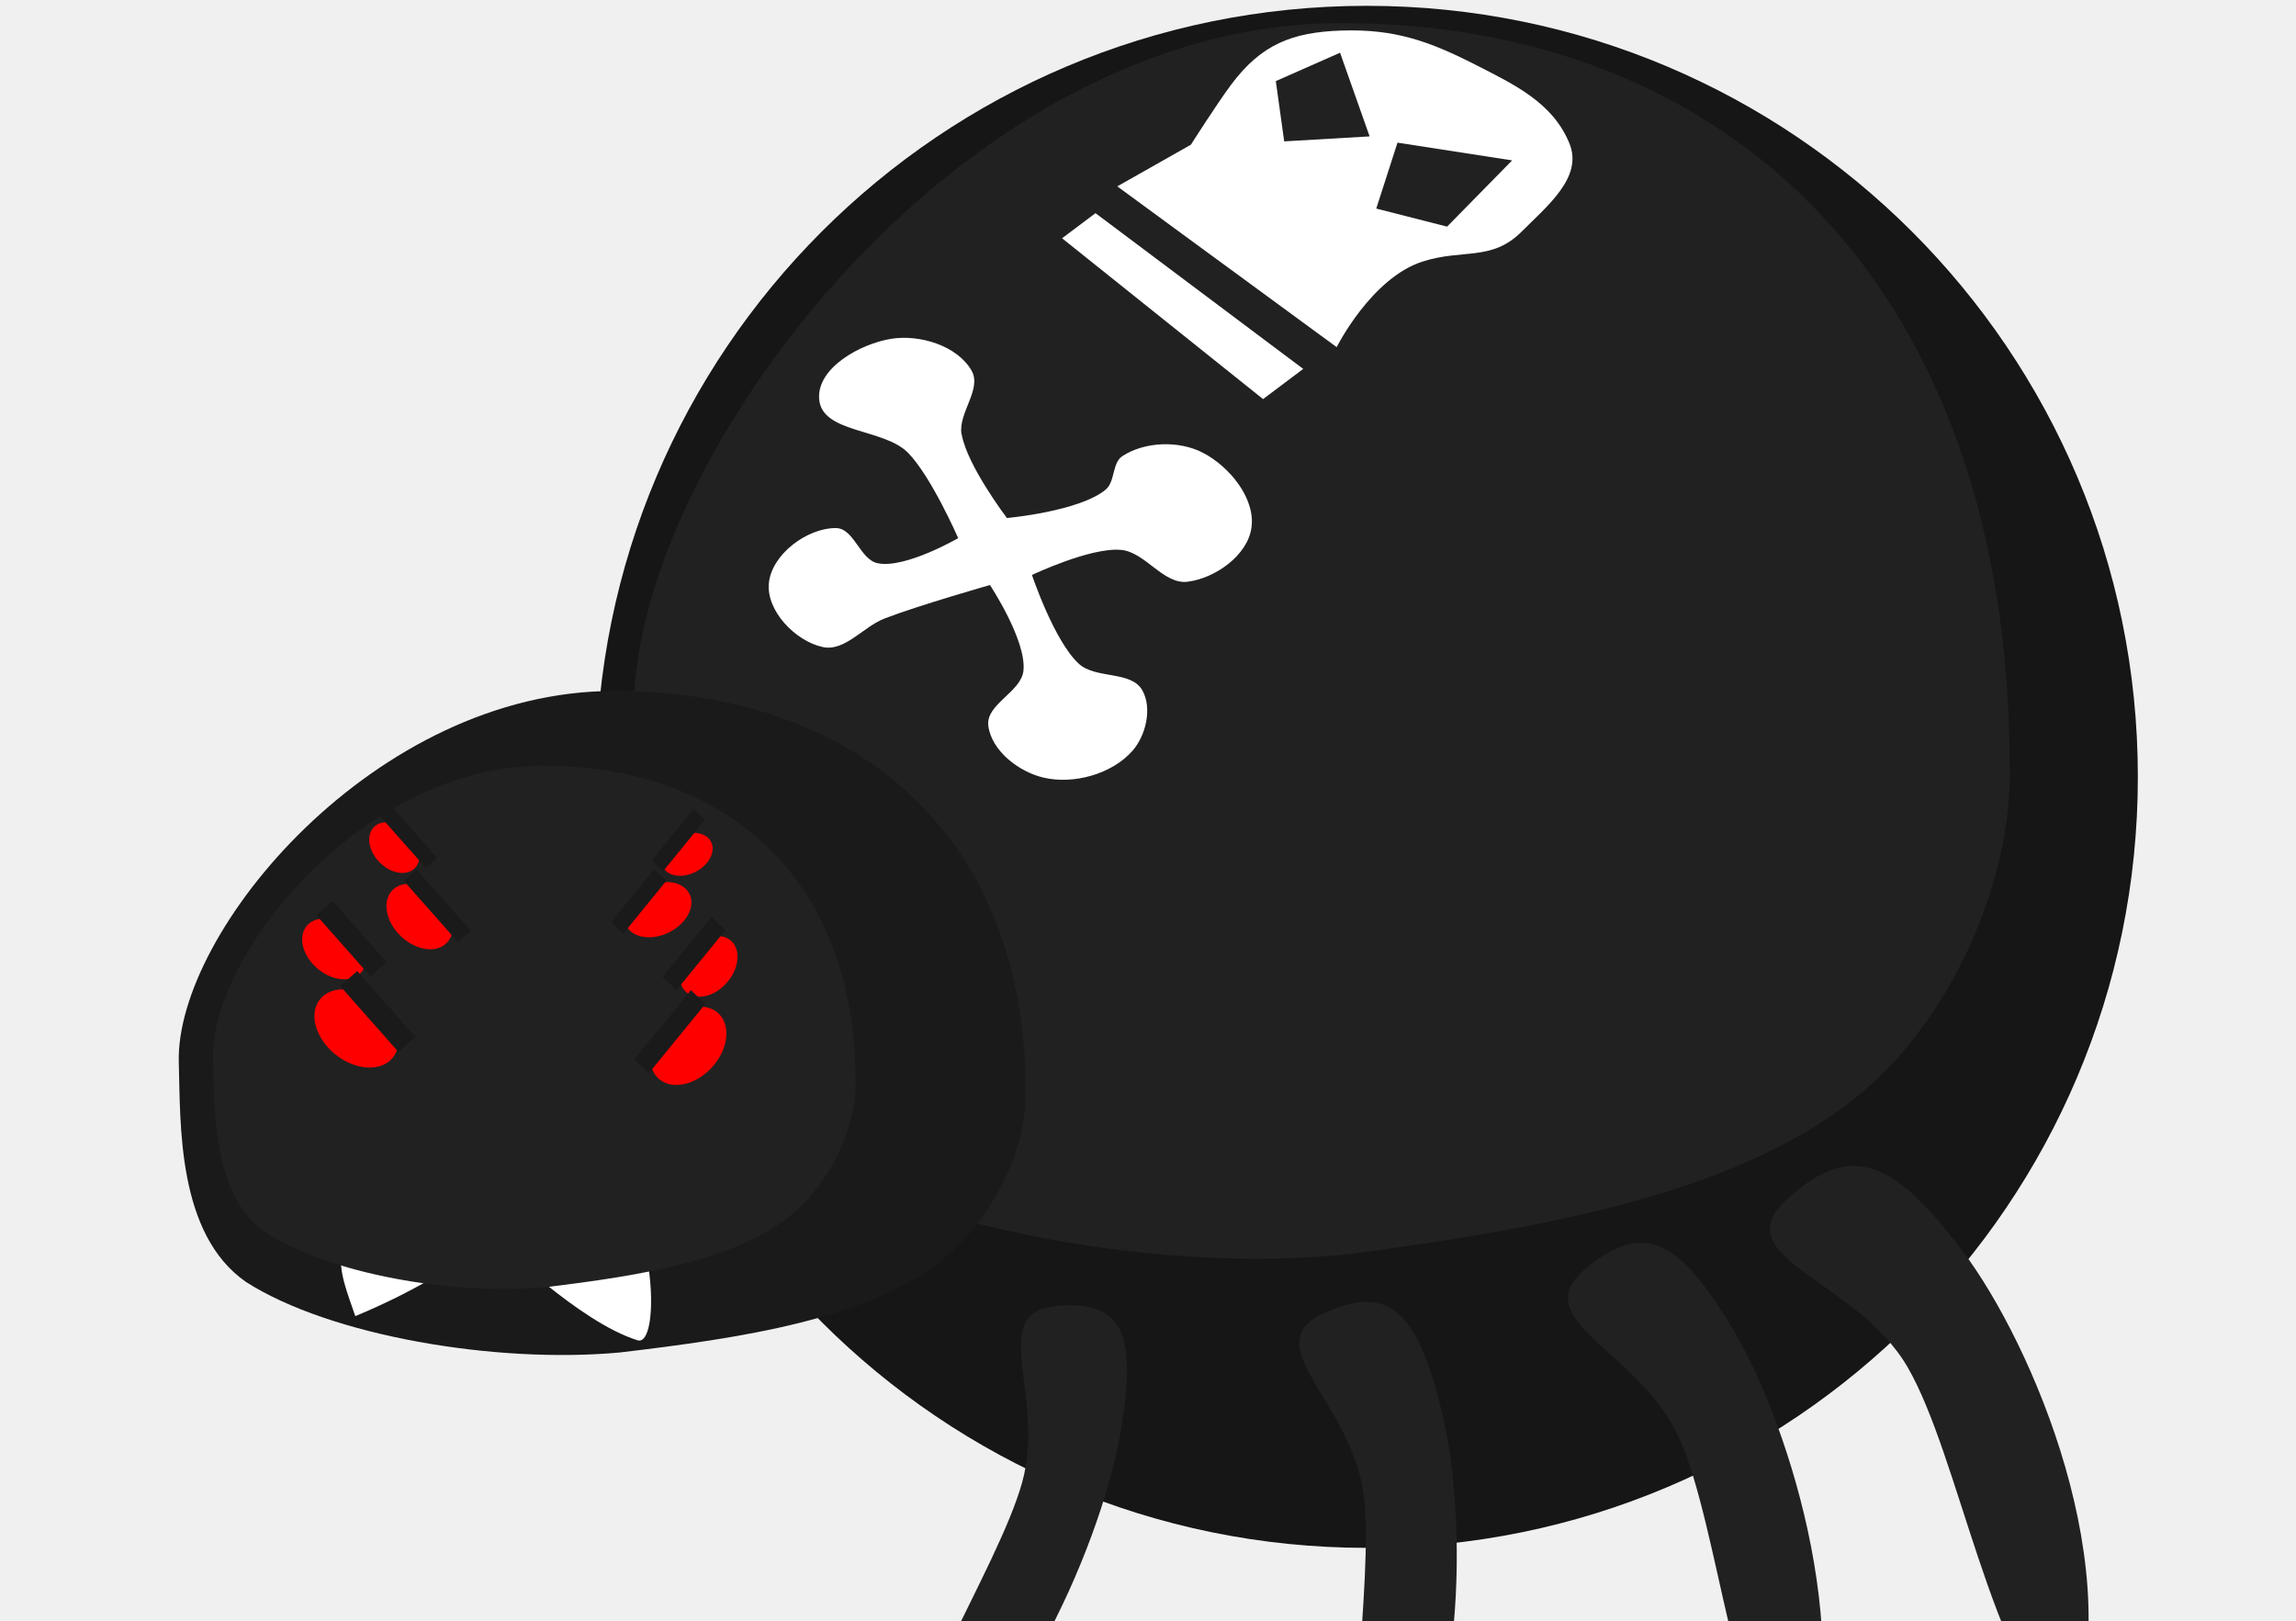
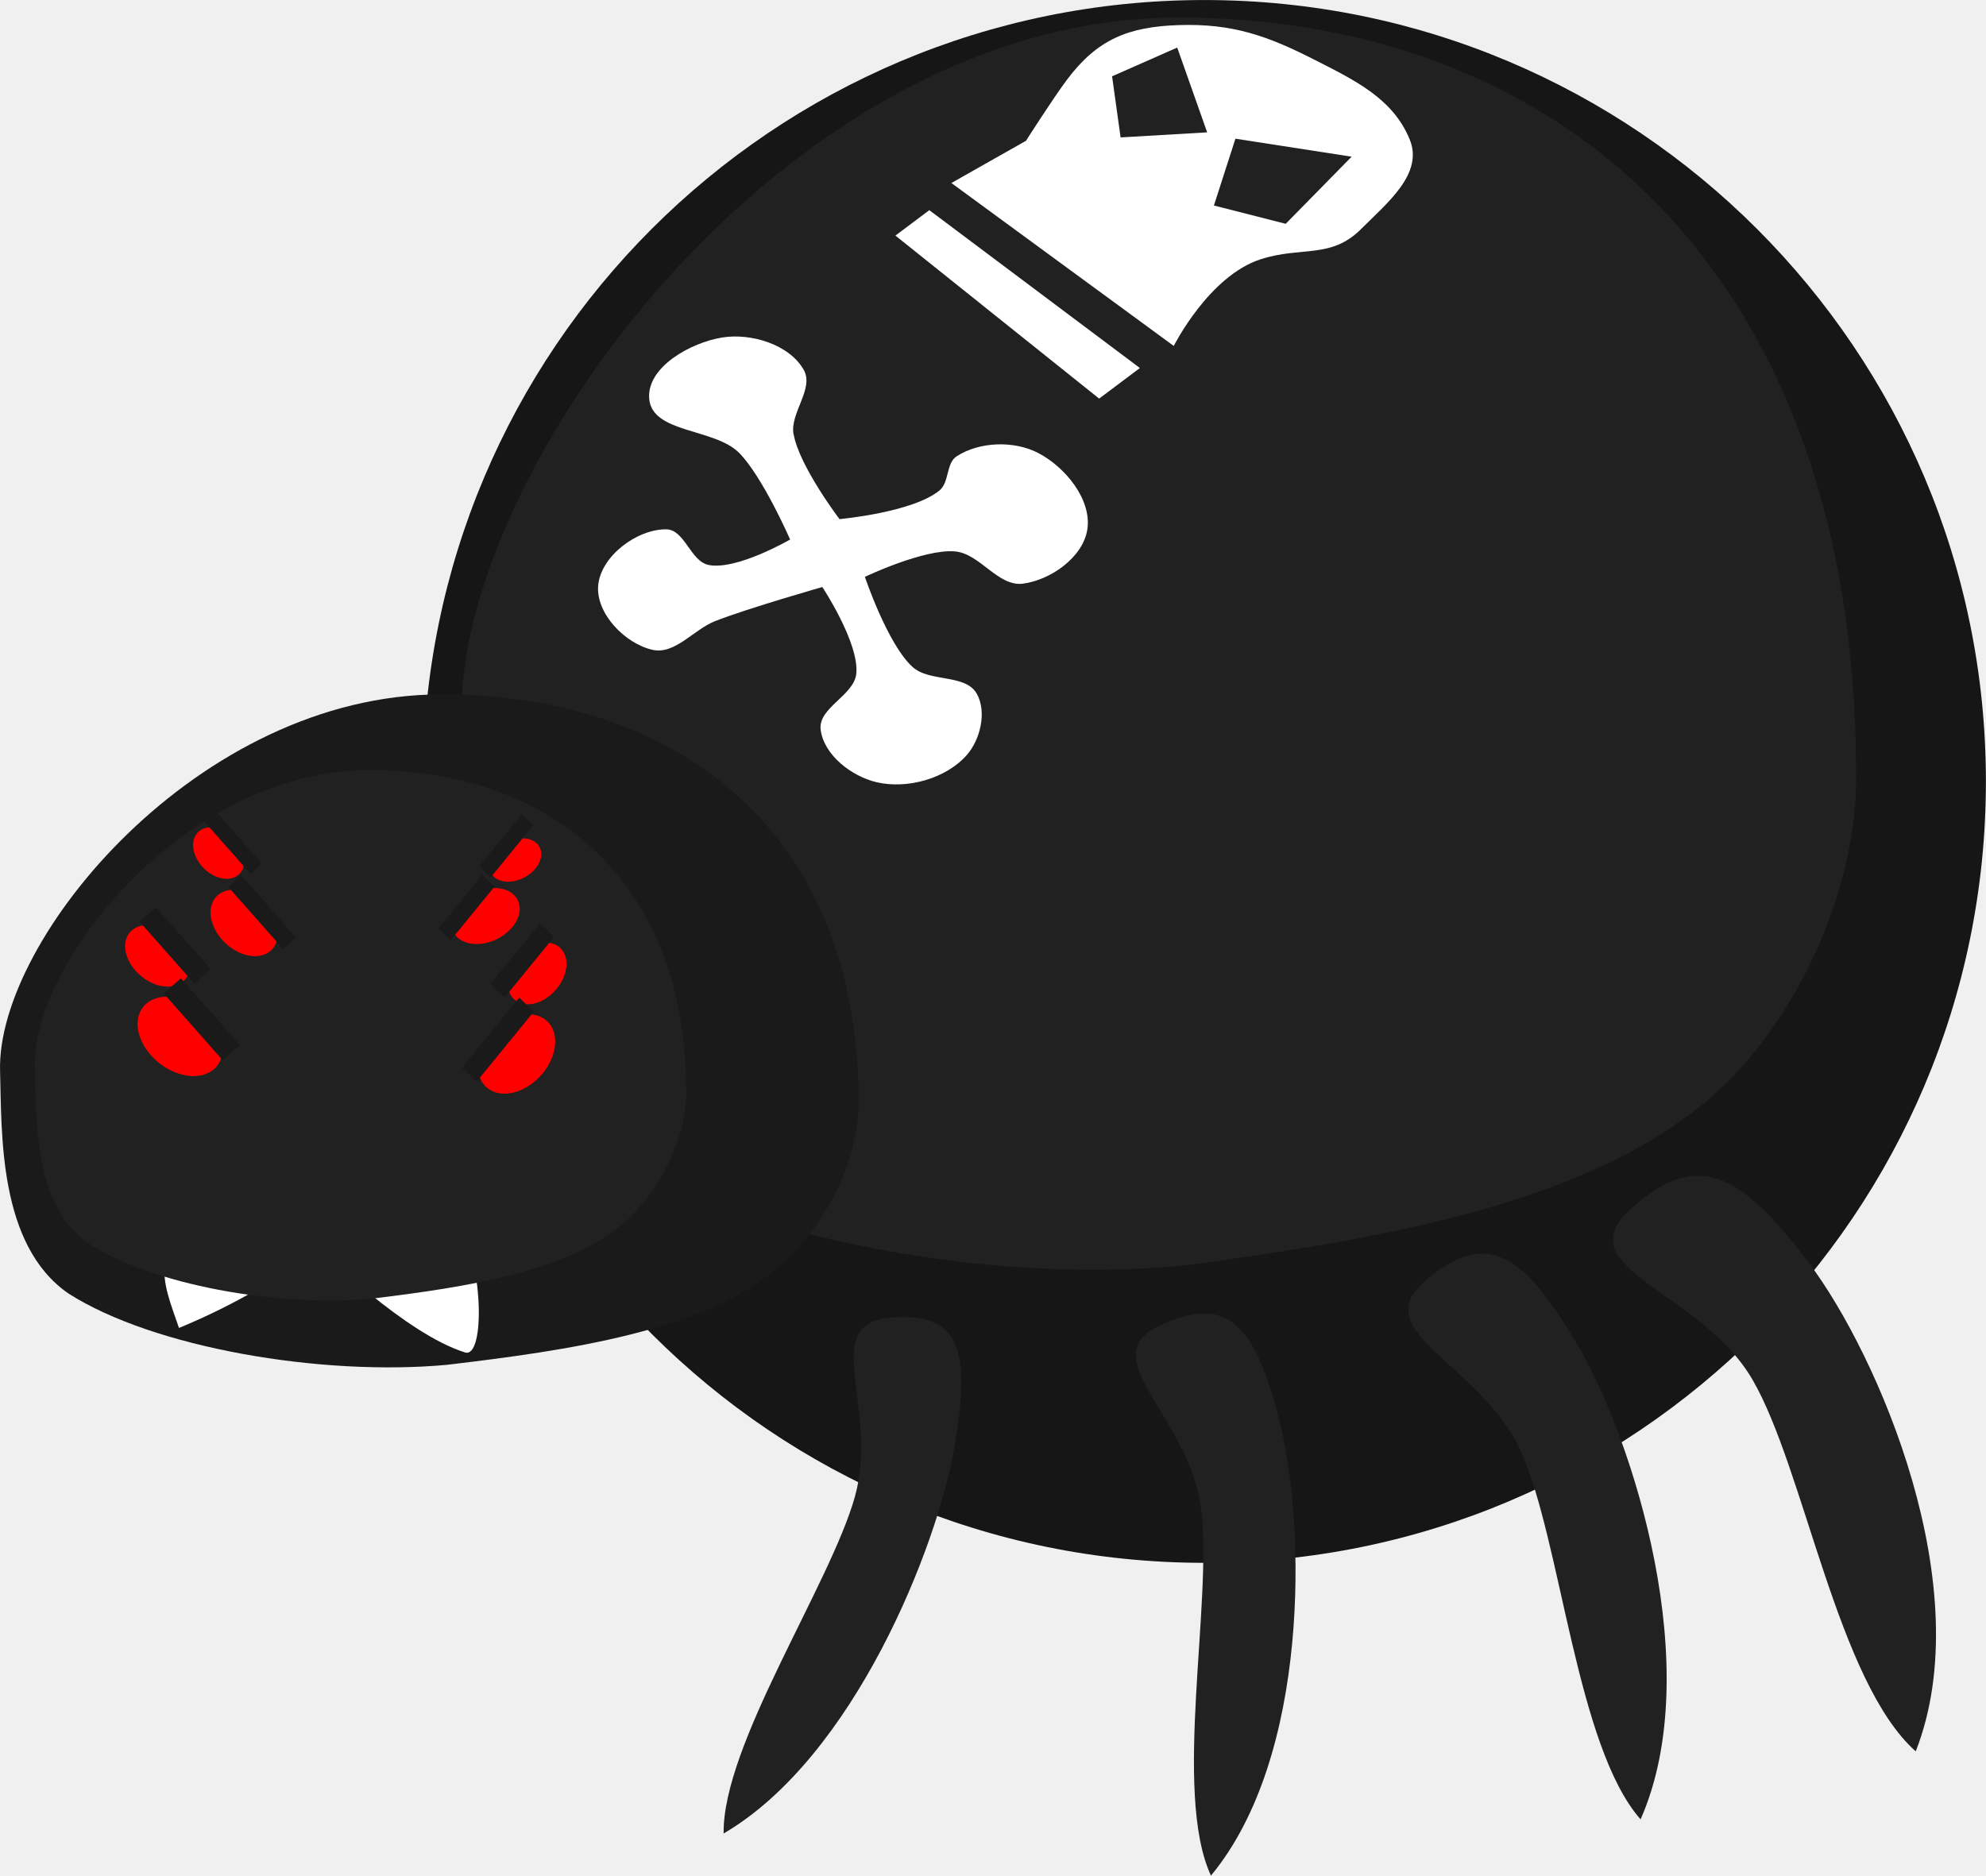
- <svg xmlns="http://www.w3.org/2000/svg" width="109.533" height="77.295" viewBox="0 0 28.981 20.451" version="1.1" id="svg8">
+ <svg xmlns="http://www.w3.org/2000/svg" width="93.467" height="88.29" viewBox="0 0 24.73 23.36" version="1.1" id="svg8">
  <defs id="defs2">
    </defs>
-   <g id="layer1" transform="translate(-53.67123,-177.6786)">
-     <rect style="fill:#ff00ff;fill-opacity:1;stroke:none;stroke-width:0.237;stroke-miterlimit:4;stroke-dasharray:none;stroke-opacity:1" id="rect5339" width="18.521" height="18.521" x="29.935" y="177.784" />
+   <g id="layer1" transform="translate(-55.92715,-177.7517)">
    <circle style="fill:#161616;fill-opacity:1;stroke:none;stroke-width:0.146;stroke-miterlimit:4;stroke-dasharray:none;stroke-opacity:1" id="path815" cx="70.924" cy="187.484" r="9.732" />
    <path style="fill:#212121;fill-opacity:1;stroke:none;stroke-width:0.131;stroke-miterlimit:4;stroke-dasharray:none;stroke-opacity:1" d="m 79.04,187.381 c 0.018,1.434 -0.711,2.99 -1.651,3.893 -1.506,1.448 -4.203,1.899 -6.675,2.233 -2.541,0.268 -5.936,-0.392 -7.66,-1.655 -1.416,-1.127 -1.344,-3.706 -1.38,-5.155 -0.076,-3.063 4.021,-8.727 8.925,-8.727 4.904,0 8.44,3.32 8.44,9.411 z" id="circle4619" />
    <path style="fill:#1a1a1a;fill-opacity:1;stroke:none;stroke-width:0.075;stroke-miterlimit:4;stroke-dasharray:none;stroke-opacity:1" d="m 66.617,191.458 c 0.011,0.771 -0.438,1.607 -1.016,2.092 -0.927,0.778 -2.587,1.02 -4.109,1.2 -1.564,0.144 -3.654,-0.211 -4.715,-0.89 -0.872,-0.605 -0.827,-1.992 -0.849,-2.77 -0.047,-1.646 2.475,-4.69 5.494,-4.69 3.019,0 5.196,1.784 5.196,5.058 z" id="circle4619-0" />
    <path style="fill:#ffffff;fill-opacity:1;stroke:none;stroke-width:0.191;stroke-miterlimit:4;stroke-dasharray:none;stroke-opacity:1" d="m 58.812,192.866 c -1.143,0.285 -0.847,0.862 -0.656,1.425 0.759,-0.316 1.214,-0.618 1.734,-0.962 0.084,0.026 1.081,1.034 1.829,1.267 0.242,0.075 0.253,-1.094 -0.141,-1.817 -0.235,-0.431 -1.734,-0.204 -1.642,-0.469 -0.251,-0.55 -0.66,0.406 -1.123,0.556 z" id="path4574" />
    <path style="fill:#212121;fill-opacity:1;stroke:none;stroke-width:0.058;stroke-miterlimit:4;stroke-dasharray:none;stroke-opacity:1" d="m 64.471,191.328 c 0.008,0.607 -0.332,1.267 -0.771,1.649 -0.704,0.613 -1.963,0.804 -3.118,0.946 -1.187,0.114 -2.772,-0.166 -3.577,-0.701 -0.661,-0.477 -0.628,-1.57 -0.645,-2.183 -0.036,-1.298 1.878,-3.696 4.168,-3.696 2.29,0 3.942,1.406 3.942,3.986 z" id="circle4619-0-2" />
    <ellipse cy="112.554" cx="164.519" id="circle831-3-7" style="fill:#ff0000;fill-opacity:1;stroke:none;stroke-width:0.007;stroke-miterlimit:4;stroke-dasharray:none;stroke-opacity:1" rx="0.589" ry="0.422" transform="rotate(38.65551)" />
    <ellipse cy="110.446" cx="162.662" id="circle831-3-7-3" style="fill:#ff0000;fill-opacity:1;stroke:none;stroke-width:0.006;stroke-miterlimit:4;stroke-dasharray:none;stroke-opacity:1" rx="0.452" ry="0.325" transform="matrix(0.7751038,0.6318339,-0.6174157,0.786637,0,0)" />
    <ellipse cy="185.227" cx="61.826" id="circle831-3-7-7" style="fill:#ff0000;fill-opacity:1;stroke:none;stroke-width:0.007;stroke-miterlimit:4;stroke-dasharray:none;stroke-opacity:1" rx="0.556" ry="0.407" transform="matrix(-0.7497505,0.6617207,0.5869237,0.8096423,0,0)" />
    <ellipse cy="184.246" cx="59.424" id="circle831-3-7-3-6" style="fill:#ff0000;fill-opacity:1;stroke:none;stroke-width:0.005;stroke-miterlimit:4;stroke-dasharray:none;stroke-opacity:1" rx="0.427" ry="0.314" transform="matrix(-0.7434968,0.6687395,0.57964,0.8148727,0,0)" />
    <ellipse cy="196.964" cx="28.778" id="circle831-3-7-7-0" style="fill:#ff0000;fill-opacity:1;stroke:none;stroke-width:0.006;stroke-miterlimit:4;stroke-dasharray:none;stroke-opacity:1" rx="0.447" ry="0.32" transform="matrix(-0.8953247,0.445414,0.4454595,0.8953021,0,0)" />
    <ellipse cy="196.268" cx="26.33" id="circle831-3-7-3-6-8" style="fill:#ff0000;fill-opacity:1;stroke:none;stroke-width:0.004;stroke-miterlimit:4;stroke-dasharray:none;stroke-opacity:1" rx="0.343" ry="0.246" transform="matrix(-0.891166,0.4536774,0.4371925,0.899368,0,0)" />
    <ellipse cy="96.978" cx="172.182" id="circle831-3-7-1" style="fill:#ff0000;fill-opacity:1;stroke:none;stroke-width:0.006;stroke-miterlimit:4;stroke-dasharray:none;stroke-opacity:1" rx="0.478" ry="0.343" transform="matrix(0.7265316,0.687133,-0.6818876,0.731457,0,0)" />
    <ellipse cy="94.995" cx="170.501" id="circle831-3-7-3-1" style="fill:#ff0000;fill-opacity:1;stroke:none;stroke-width:0.005;stroke-miterlimit:4;stroke-dasharray:none;stroke-opacity:1" rx="0.366" ry="0.264" transform="matrix(0.7201341,0.6938349,-0.6751317,0.7376972,0,0)" />
    <rect style="opacity:1;fill:#1a1a1a;fill-opacity:1;stroke:none;stroke-width:0.062;stroke-miterlimit:4;stroke-dasharray:none;stroke-opacity:1" id="rect4604" width="1.11" height="0.286" x="180.862" y="82.154" transform="rotate(48.54022)" />
    <rect style="opacity:1;fill:#1a1a1a;fill-opacity:1;stroke:none;stroke-width:0.062;stroke-miterlimit:4;stroke-dasharray:none;stroke-opacity:1" id="rect4604-2" width="1.031" height="0.272" x="179.993" y="81.801" transform="rotate(48.54022)" />
    <rect style="opacity:1;fill:#1a1a1a;fill-opacity:1;stroke:none;stroke-width:0.062;stroke-miterlimit:4;stroke-dasharray:none;stroke-opacity:1" id="rect4604-7" width="1.031" height="0.216" x="180.399" y="80.743" transform="rotate(48.54022)" />
    <rect style="opacity:1;fill:#1a1a1a;fill-opacity:1;stroke:none;stroke-width:0.062;stroke-miterlimit:4;stroke-dasharray:none;stroke-opacity:1" id="rect4604-5" width="0.884" height="0.191" x="179.577" y="80.452" transform="rotate(48.54022)" />
    <rect style="opacity:1;fill:#1a1a1a;fill-opacity:1;stroke:none;stroke-width:0.059;stroke-miterlimit:4;stroke-dasharray:none;stroke-opacity:1" id="rect4604-1" width="0.834" height="0.199" x="92.906" y="167.669" transform="matrix(-0.6321679,0.7748315,0.7225877,0.6912792,0,0)" />
    <rect style="opacity:1;fill:#1a1a1a;fill-opacity:1;stroke:none;stroke-width:0.059;stroke-miterlimit:4;stroke-dasharray:none;stroke-opacity:1" id="rect4604-1-4" width="0.864" height="0.211" x="93.795" y="167.766" transform="matrix(-0.6321679,0.7748315,0.7225877,0.6912792,0,0)" />
    <rect style="opacity:1;fill:#1a1a1a;fill-opacity:1;stroke:none;stroke-width:0.059;stroke-miterlimit:4;stroke-dasharray:none;stroke-opacity:1" id="rect4604-1-3" width="0.977" height="0.244" x="93.733" y="168.707" transform="matrix(-0.6321679,0.7748315,0.7225877,0.6912792,0,0)" />
    <rect style="opacity:1;fill:#1a1a1a;fill-opacity:1;stroke:none;stroke-width:0.059;stroke-miterlimit:4;stroke-dasharray:none;stroke-opacity:1" id="rect4604-1-9" width="1.128" height="0.252" x="94.583" y="169.093" transform="matrix(-0.6321679,0.7748315,0.7225877,0.6912792,0,0)" />
    <path style="fill:#212121;fill-opacity:1;stroke:none;stroke-width:0.265px;stroke-linecap:butt;stroke-linejoin:miter;stroke-opacity:1" d="m 66.998,194.164 c 0.877,-0.078 1.026,0.378 0.814,1.613 -0.212,1.235 -1.248,3.859 -2.874,4.81 -0.017,-1.099 1.327,-3.1 1.634,-4.193 0.307,-1.093 -0.45,-2.151 0.427,-2.229 z" id="path4666" />
    <path style="fill:#212121;fill-opacity:1;stroke:none;stroke-width:0.279px;stroke-linecap:butt;stroke-linejoin:miter;stroke-opacity:1" d="m 70.372,194.259 c 0.849,-0.392 1.191,-0.011 1.499,1.239 0.308,1.251 0.372,4.121 -0.865,5.614 -0.48,-1.04 0.028,-3.428 -0.124,-4.579 -0.152,-1.15 -1.359,-1.882 -0.51,-2.274 z" id="path4666-6" />
    <path style="fill:#212121;fill-opacity:1;stroke:none;stroke-width:0.294px;stroke-linecap:butt;stroke-linejoin:miter;stroke-opacity:1" d="m 73.675,193.703 c 0.752,-0.644 1.215,-0.362 1.9,0.806 0.686,1.168 1.603,4.038 0.781,5.902 -0.799,-0.905 -0.989,-3.458 -1.485,-4.571 -0.497,-1.113 -1.949,-1.494 -1.196,-2.138 z" id="path4666-9" />
    <path style="fill:#212121;fill-opacity:1;stroke:none;stroke-width:0.322px;stroke-linecap:butt;stroke-linejoin:miter;stroke-opacity:1" d="m 76.227,192.816 c 0.808,-0.743 1.355,-0.492 2.223,0.662 0.868,1.154 2.127,4.063 1.332,6.086 -0.978,-0.869 -1.385,-3.515 -2.033,-4.63 -0.649,-1.115 -2.33,-1.376 -1.522,-2.119 z" id="path4666-7" />
    <path style="fill:#ffffff;stroke:none;stroke-width:0.265px;stroke-linecap:butt;stroke-linejoin:miter;stroke-opacity:1" d="m 65.808,183.16 c -0.046,-0.267 0.261,-0.568 0.127,-0.803 -0.18,-0.316 -0.656,-0.46 -1.015,-0.402 -0.39,0.063 -0.94,0.367 -0.909,0.761 0.034,0.435 0.814,0.366 1.121,0.677 0.293,0.297 0.634,1.078 0.634,1.078 0,0 -0.667,0.387 -1.015,0.317 -0.226,-0.045 -0.298,-0.443 -0.529,-0.444 -0.365,-0.002 -0.813,0.334 -0.846,0.698 -0.032,0.349 0.335,0.727 0.677,0.803 0.28,0.063 0.515,-0.256 0.782,-0.359 0.434,-0.168 1.332,-0.423 1.332,-0.423 0,0 0.46,0.694 0.423,1.078 -0.027,0.274 -0.478,0.424 -0.444,0.698 0.04,0.317 0.387,0.583 0.698,0.655 0.38,0.089 0.863,-0.045 1.121,-0.338 0.17,-0.193 0.251,-0.536 0.127,-0.761 -0.14,-0.255 -0.589,-0.142 -0.803,-0.338 -0.312,-0.285 -0.592,-1.121 -0.592,-1.121 0,0 0.734,-0.35 1.121,-0.317 0.311,0.026 0.536,0.442 0.846,0.402 0.347,-0.045 0.751,-0.33 0.803,-0.677 0.056,-0.373 -0.278,-0.778 -0.613,-0.951 -0.301,-0.156 -0.731,-0.142 -1.015,0.042 -0.132,0.086 -0.09,0.322 -0.211,0.423 -0.333,0.277 -1.247,0.359 -1.247,0.359 0,0 -0.503,-0.662 -0.571,-1.057 z" id="path4695" />
    <path style="fill:#ffffff;fill-opacity:1;stroke:none;stroke-width:0.265px;stroke-linecap:butt;stroke-linejoin:miter;stroke-opacity:1" d="m 67.774,180.031 0.929,-0.526 c 0,0 0.341,-0.536 0.512,-0.763 0.377,-0.502 0.765,-0.658 1.392,-0.678 0.665,-0.021 1.099,0.131 1.691,0.433 0.494,0.252 0.976,0.48 1.184,0.994 0.172,0.425 -0.279,0.785 -0.603,1.11 -0.378,0.38 -0.742,0.215 -1.252,0.379 -0.646,0.207 -1.084,1.08 -1.084,1.08 z" id="path4697" />
-     <path style="fill:#ffffff;stroke:none;stroke-width:0.265px;stroke-linecap:butt;stroke-linejoin:miter;stroke-opacity:1;fill-opacity:1" d="m 67.499,180.369 2.622,1.966 -0.507,0.381 -2.537,-2.03 z" id="path4699" />
+     <path style="fill:#ffffff;fill-opacity:1;stroke:none;stroke-width:0.265px;stroke-linecap:butt;stroke-linejoin:miter;stroke-opacity:1" d="m 67.499,180.369 2.622,1.966 -0.507,0.381 -2.537,-2.03 z" id="path4699" />
    <path style="fill:#212121;fill-opacity:1;stroke:none;stroke-width:0.265px;stroke-linecap:butt;stroke-linejoin:miter;stroke-opacity:1" d="m 69.775,178.702 0.106,0.761 1.078,-0.063 -0.373,-1.056 z" id="path4701" />
    <path style="fill:#212121;fill-opacity:1;stroke:none;stroke-width:0.326px;stroke-linecap:butt;stroke-linejoin:miter;stroke-opacity:1" d="m 71.043,180.311 0.894,0.228 0.821,-0.836 -1.447,-0.224 z" id="path4701-1" />
  </g>
</svg>
